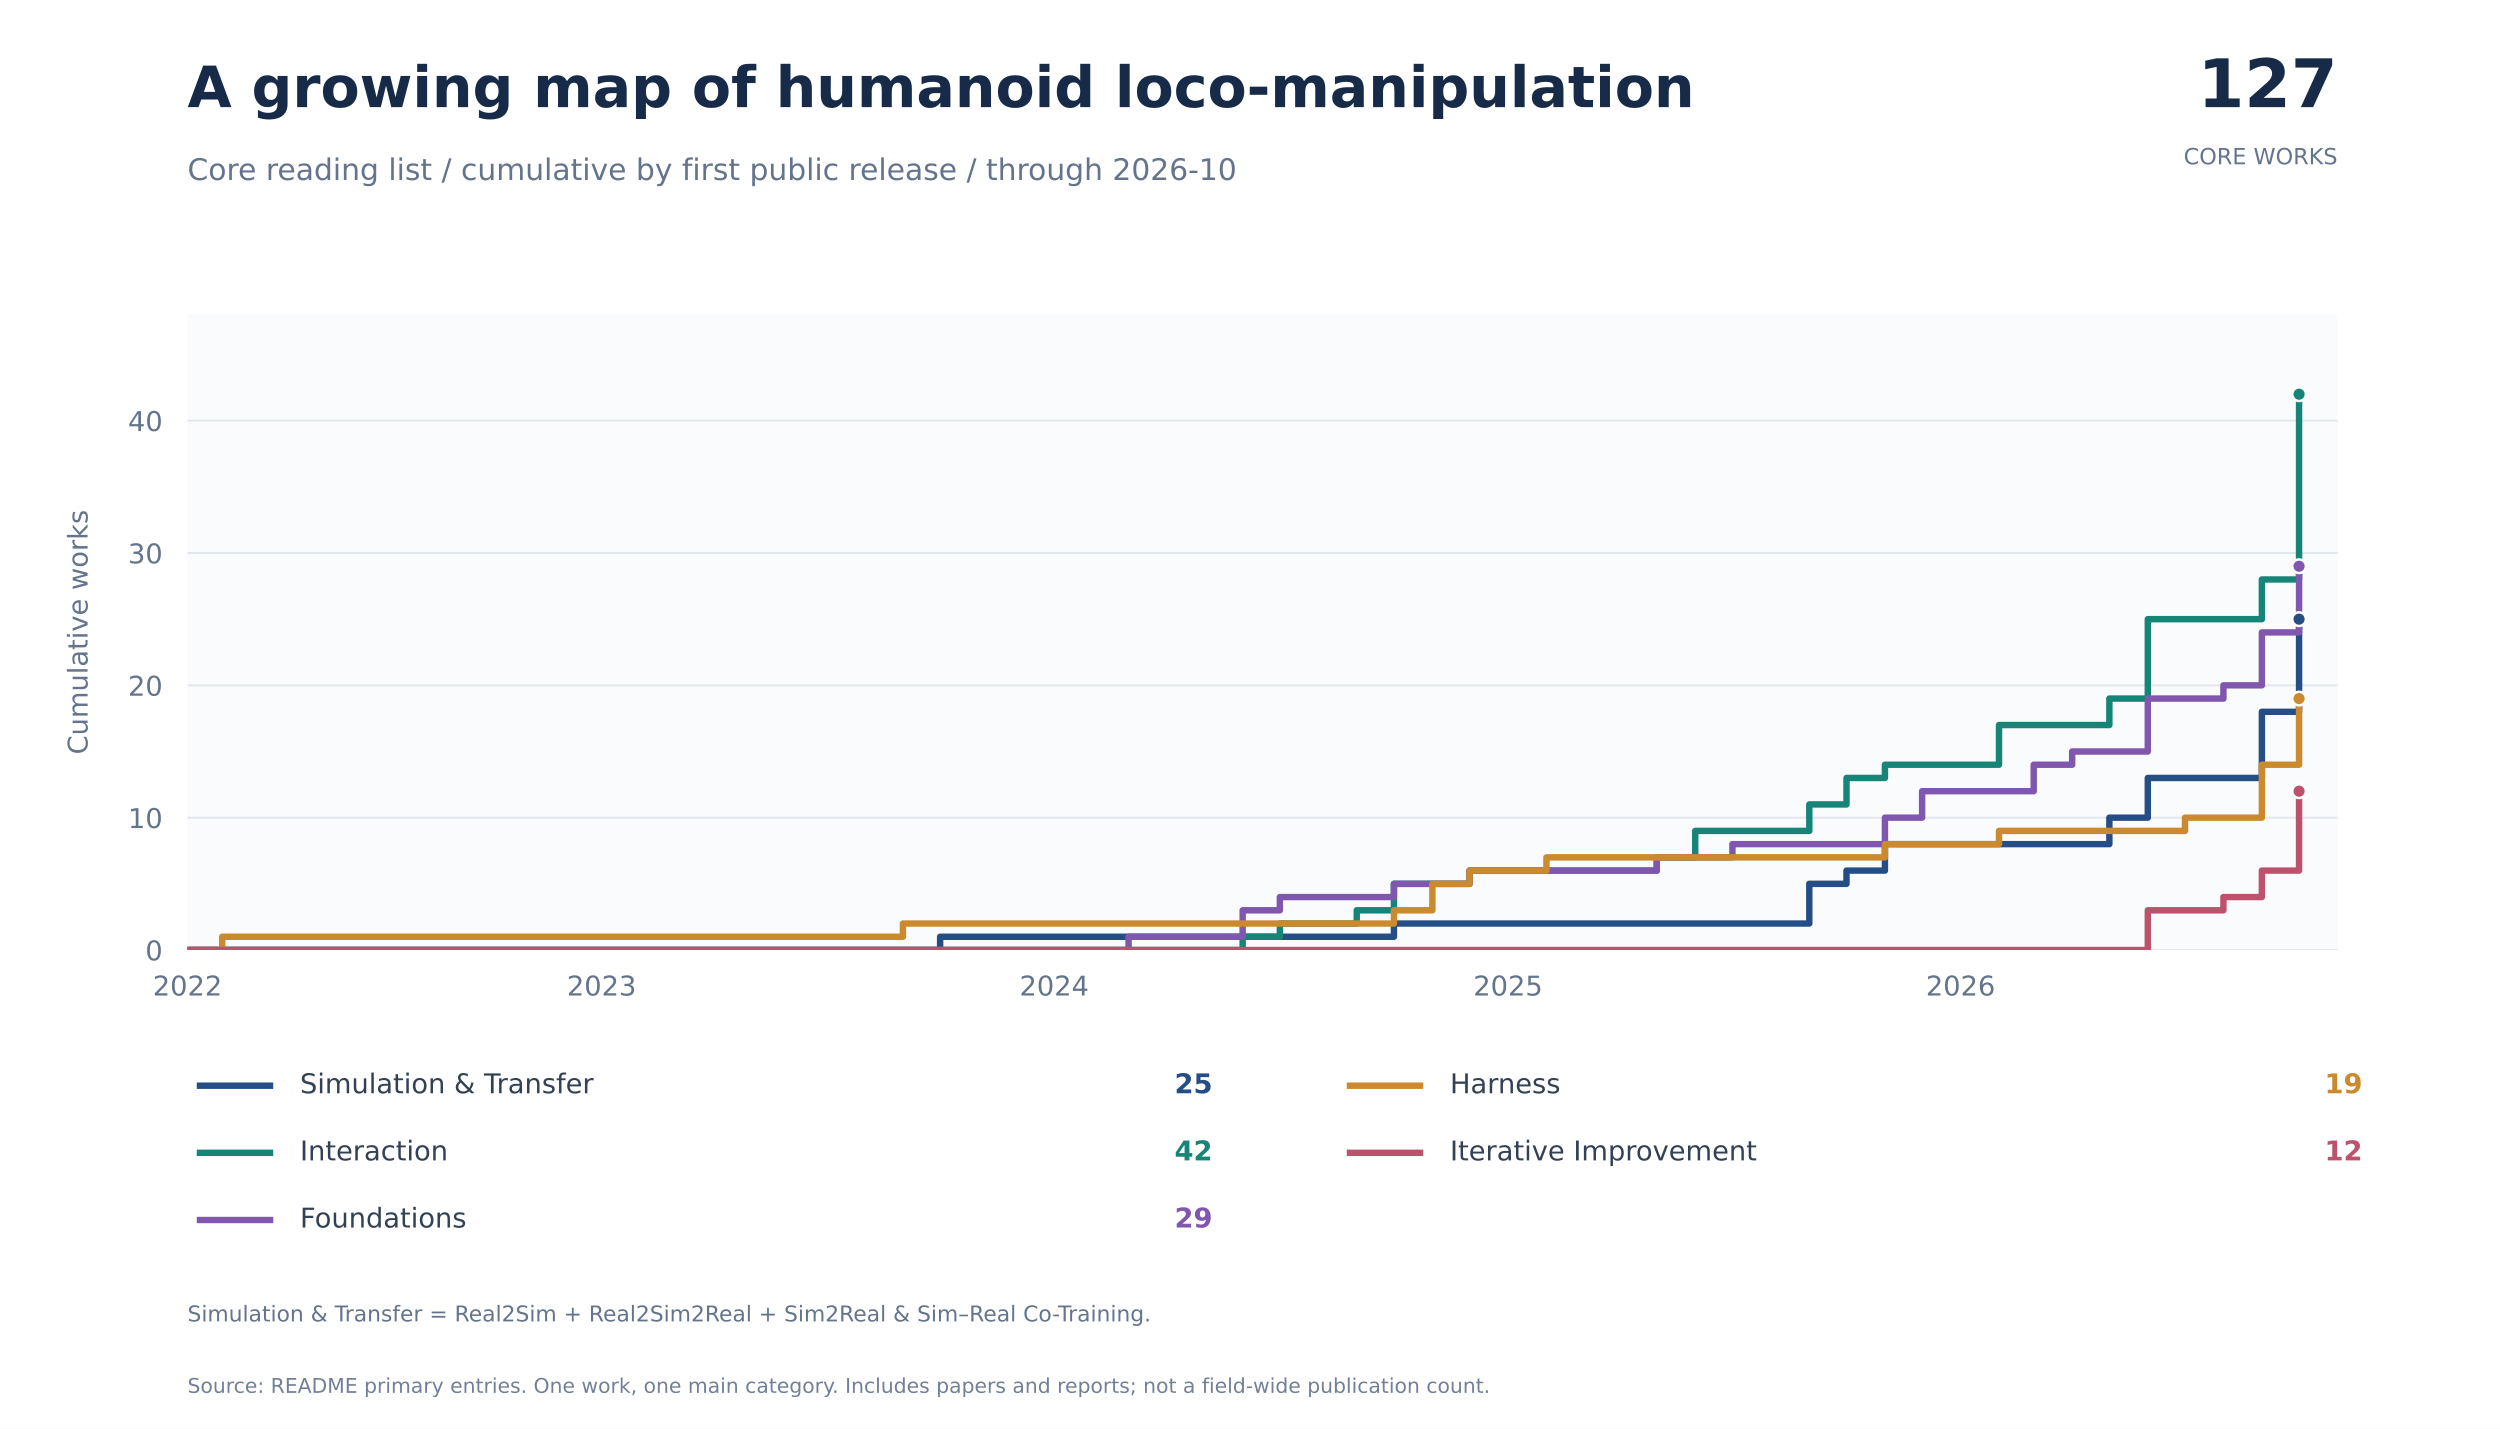
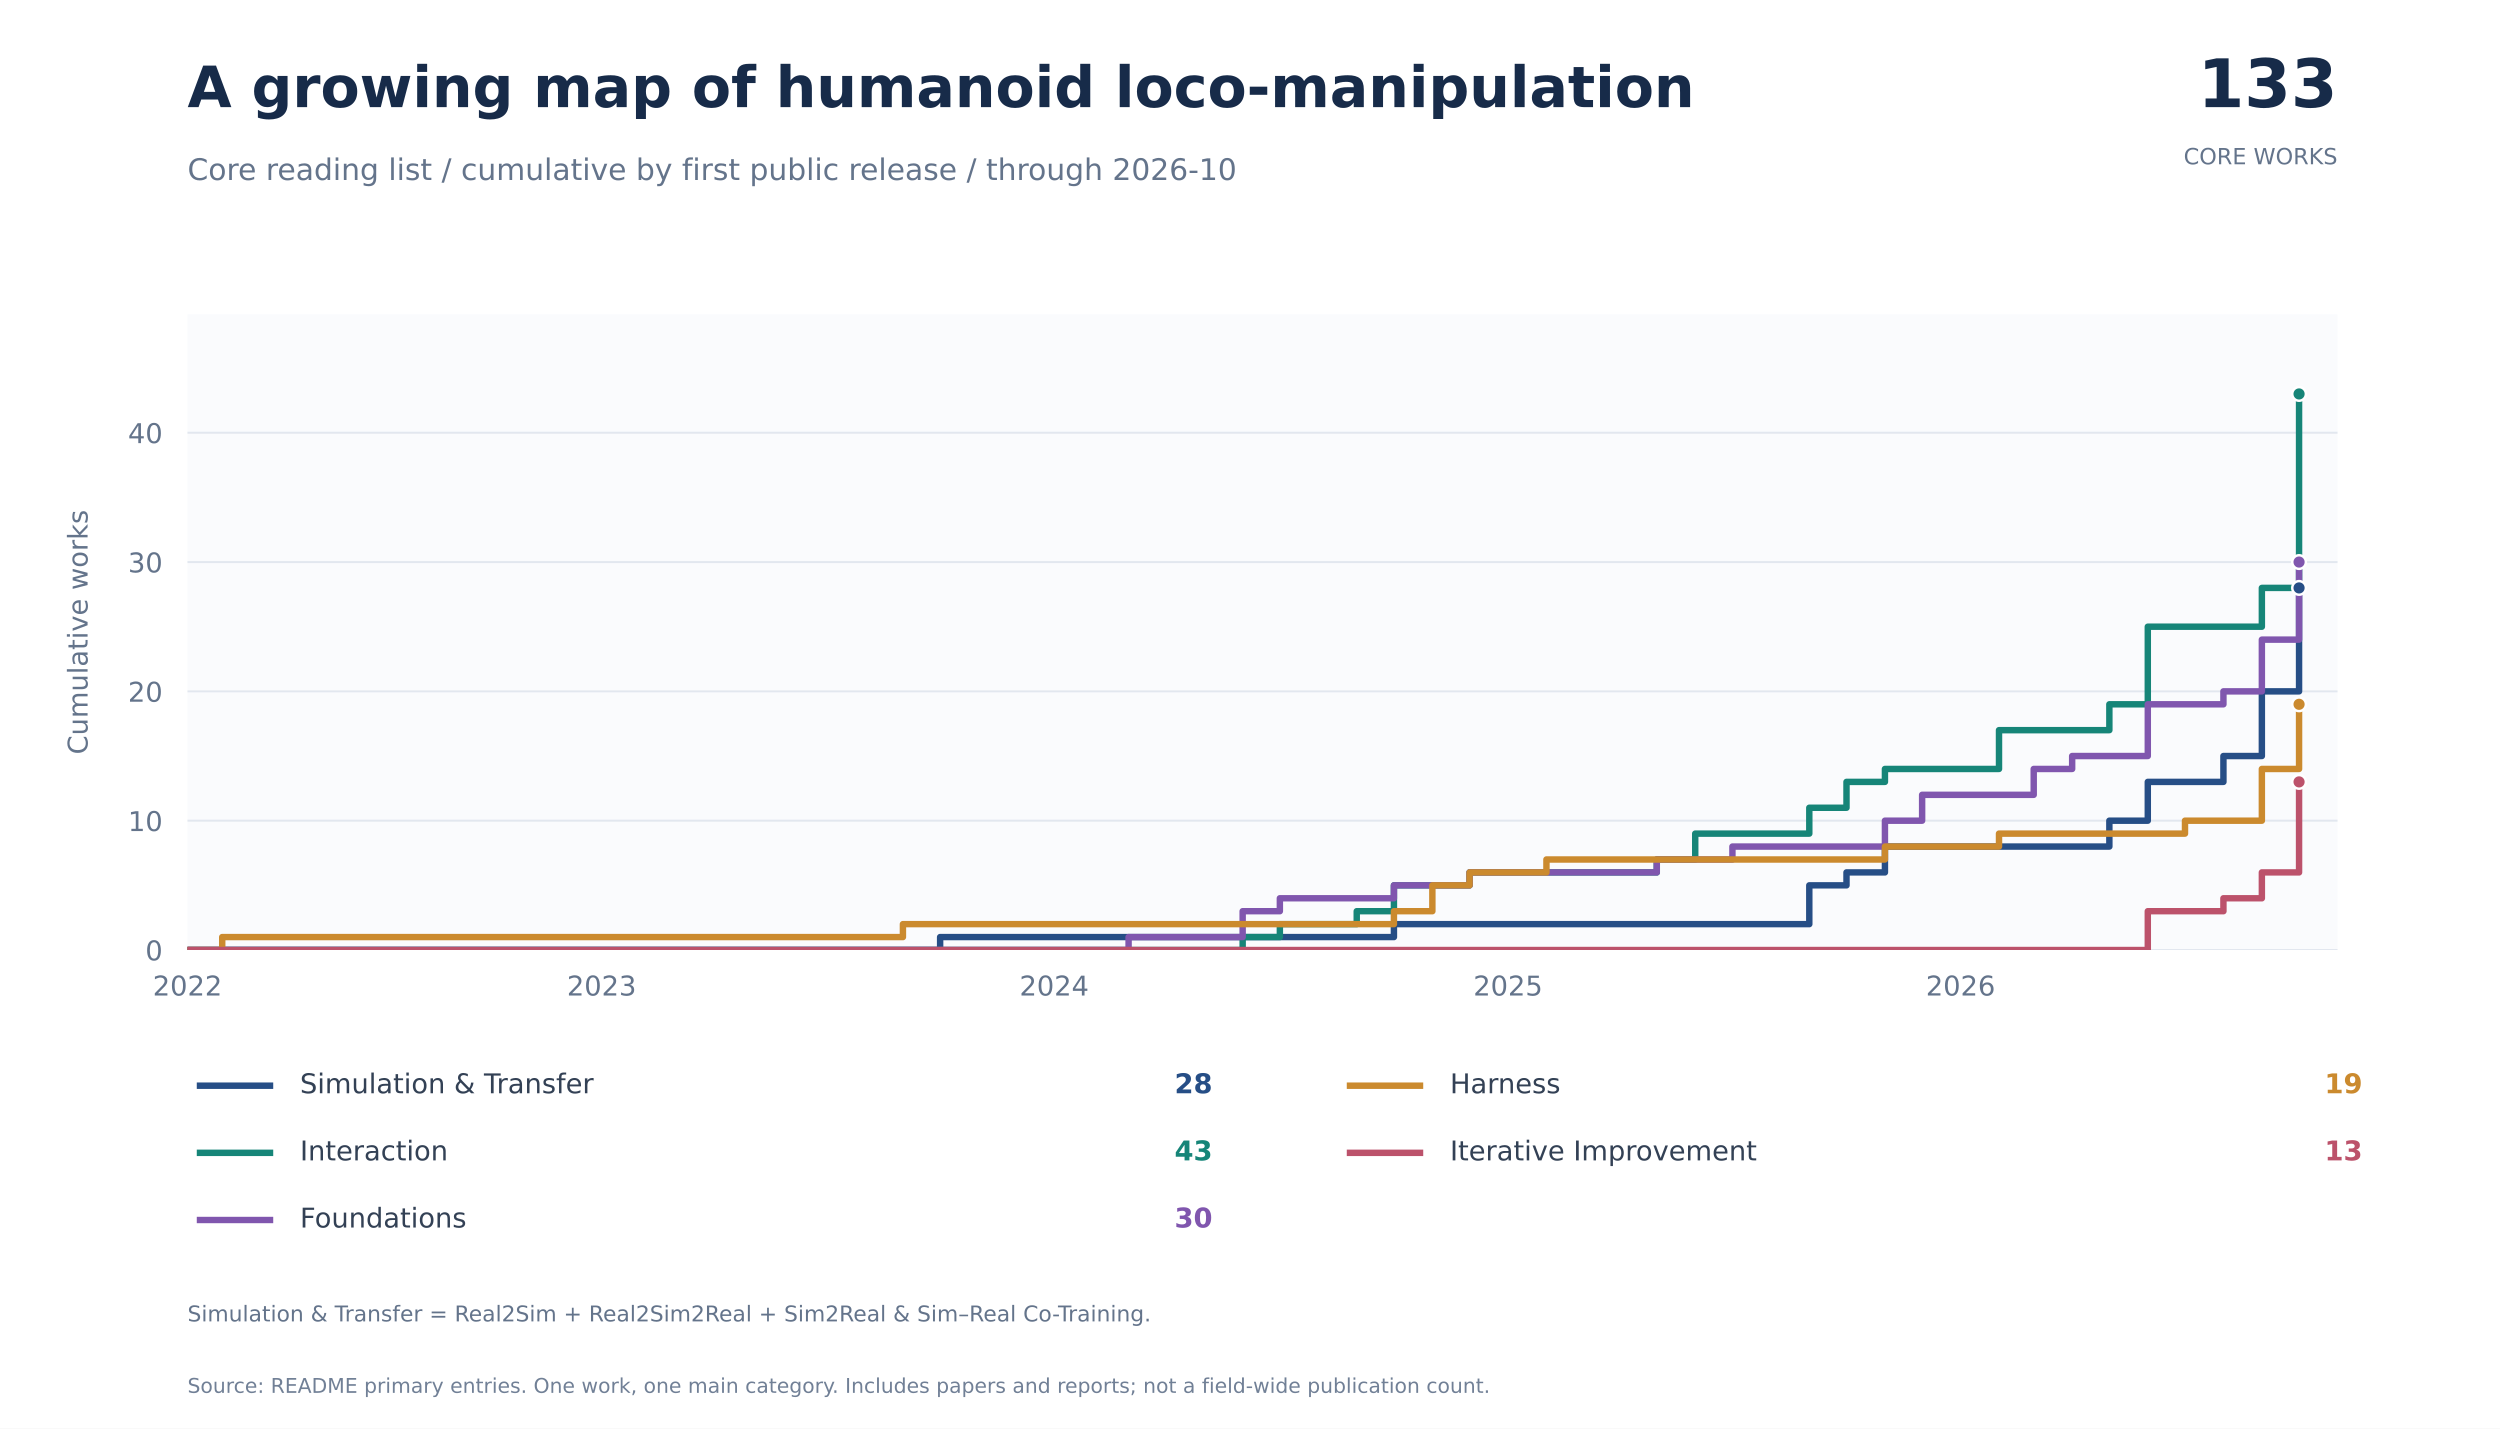
<svg xmlns="http://www.w3.org/2000/svg" xmlns:xlink="http://www.w3.org/1999/xlink" width="1008pt" height="576pt" viewBox="0 0 1008 576" version="1.1">
  <defs>
    <style type="text/css">*{stroke-linejoin: round; stroke-linecap: butt}</style>
  </defs>
  <g id="figure_1">
    <g id="patch_1">
      <path d="M 0 576  L 1008 576  L 1008 0  L 0 0  z " style="fill: #ffffff" />
    </g>
    <g id="axes_1">
      <g id="patch_2">
        <path d="M 75.6 383.04  L 942.48 383.04  L 942.48 126.72  L 75.6 126.72  z " style="fill: #fafbfd" />
      </g>
      <g id="matplotlib.axis_1">
        <g id="xtick_1">
          <g id="line2d_1" />
          <g id="text_1">
            <text style="font-size: 11px; font-family: 'DejaVu Sans'; text-anchor: middle; fill: #64748b" x="75.6" y="401.398" transform="rotate(-0 75.6 401.3983)">2022</text>
          </g>
        </g>
        <g id="xtick_2">
          <g id="line2d_2" />
          <g id="text_2">
            <text style="font-size: 11px; font-family: 'DejaVu Sans'; text-anchor: middle; fill: #64748b" x="242.577" y="401.398" transform="rotate(-0 242.5769 401.3983)">2023</text>
          </g>
        </g>
        <g id="xtick_3">
          <g id="line2d_3" />
          <g id="text_3">
            <text style="font-size: 11px; font-family: 'DejaVu Sans'; text-anchor: middle; fill: #64748b" x="425.052" y="401.398" transform="rotate(-0 425.0516 401.3983)">2024</text>
          </g>
        </g>
        <g id="xtick_4">
          <g id="line2d_4" />
          <g id="text_4">
            <text style="font-size: 11px; font-family: 'DejaVu Sans'; text-anchor: middle; fill: #64748b" x="608.026" y="401.398" transform="rotate(-0 608.0263 401.3983)">2025</text>
          </g>
        </g>
        <g id="xtick_5">
          <g id="line2d_5" />
          <g id="text_5">
            <text style="font-size: 11px; font-family: 'DejaVu Sans'; text-anchor: middle; fill: #64748b" x="790.501" y="401.398" transform="rotate(-0 790.501 401.3983)">2026</text>
          </g>
        </g>
        <g id="xtick_6">
          <g id="line2d_6" />
        </g>
        <g id="xtick_7">
          <g id="line2d_7" />
        </g>
        <g id="xtick_8">
          <g id="line2d_8" />
        </g>
        <g id="xtick_9">
          <g id="line2d_9" />
        </g>
        <g id="xtick_10">
          <g id="line2d_10" />
        </g>
        <g id="xtick_11">
          <g id="line2d_11" />
        </g>
        <g id="xtick_12">
          <g id="line2d_12" />
        </g>
        <g id="xtick_13">
          <g id="line2d_13" />
        </g>
        <g id="xtick_14">
          <g id="line2d_14" />
        </g>
        <g id="xtick_15">
          <g id="line2d_15" />
        </g>
        <g id="xtick_16">
          <g id="line2d_16" />
        </g>
        <g id="xtick_17">
          <g id="line2d_17" />
        </g>
        <g id="xtick_18">
          <g id="line2d_18" />
        </g>
        <g id="xtick_19">
          <g id="line2d_19" />
        </g>
        <g id="xtick_20">
          <g id="line2d_20" />
        </g>
      </g>
      <g id="matplotlib.axis_2">
        <g id="ytick_1">
          <g id="line2d_21">
            <path d="M 75.6 383.04  L 942.48 383.04  " clip-path="url(#p5ae905d9d2)" style="fill: none; stroke: #e2e7ef; stroke-width: 0.8; stroke-linecap: square" />
          </g>
          <g id="line2d_22" />
          <g id="text_6">
            <text style="font-size: 11px; font-family: 'DejaVu Sans'; text-anchor: end; fill: #64748b" x="65.6" y="387.219" transform="rotate(-0 65.6 387.2191)">0</text>
          </g>
        </g>
        <g id="ytick_2">
          <g id="line2d_23">
-             <path d="M 75.6 329.684  L 942.48 329.684  " clip-path="url(#p5ae905d9d2)" style="fill: none; stroke: #e2e7ef; stroke-width: 0.8; stroke-linecap: square" />
+             <path d="M 75.6 330.9  L 942.48 330.9  " clip-path="url(#p5ae905d9d2)" style="fill: none; stroke: #e2e7ef; stroke-width: 0.8; stroke-linecap: square" />
          </g>
          <g id="line2d_24" />
          <g id="text_7">
-             <text style="font-size: 11px; font-family: 'DejaVu Sans'; text-anchor: end; fill: #64748b" x="65.6" y="333.864" transform="rotate(-0 65.6 333.8636)">10</text>
+             <text style="font-size: 11px; font-family: 'DejaVu Sans'; text-anchor: end; fill: #64748b" x="65.6" y="335.079" transform="rotate(-0 65.6 335.0792)">10</text>
          </g>
        </g>
        <g id="ytick_3">
          <g id="line2d_25">
-             <path d="M 75.6 276.329  L 942.48 276.329  " clip-path="url(#p5ae905d9d2)" style="fill: none; stroke: #e2e7ef; stroke-width: 0.8; stroke-linecap: square" />
+             <path d="M 75.6 278.76  L 942.48 278.76  " clip-path="url(#p5ae905d9d2)" style="fill: none; stroke: #e2e7ef; stroke-width: 0.8; stroke-linecap: square" />
          </g>
          <g id="line2d_26" />
          <g id="text_8">
-             <text style="font-size: 11px; font-family: 'DejaVu Sans'; text-anchor: end; fill: #64748b" x="65.6" y="280.508" transform="rotate(-0 65.6 280.5081)">20</text>
+             <text style="font-size: 11px; font-family: 'DejaVu Sans'; text-anchor: end; fill: #64748b" x="65.6" y="282.939" transform="rotate(-0 65.6 282.9392)">20</text>
          </g>
        </g>
        <g id="ytick_4">
          <g id="line2d_27">
-             <path d="M 75.6 222.973  L 942.48 222.973  " clip-path="url(#p5ae905d9d2)" style="fill: none; stroke: #e2e7ef; stroke-width: 0.8; stroke-linecap: square" />
+             <path d="M 75.6 226.62  L 942.48 226.62  " clip-path="url(#p5ae905d9d2)" style="fill: none; stroke: #e2e7ef; stroke-width: 0.8; stroke-linecap: square" />
          </g>
          <g id="line2d_28" />
          <g id="text_9">
-             <text style="font-size: 11px; font-family: 'DejaVu Sans'; text-anchor: end; fill: #64748b" x="65.6" y="227.153" transform="rotate(-0 65.6 227.1525)">30</text>
+             <text style="font-size: 11px; font-family: 'DejaVu Sans'; text-anchor: end; fill: #64748b" x="65.6" y="230.799" transform="rotate(-0 65.6 230.7993)">30</text>
          </g>
        </g>
        <g id="ytick_5">
          <g id="line2d_29">
-             <path d="M 75.6 169.618  L 942.48 169.618  " clip-path="url(#p5ae905d9d2)" style="fill: none; stroke: #e2e7ef; stroke-width: 0.8; stroke-linecap: square" />
+             <path d="M 75.6 174.48  L 942.48 174.48  " clip-path="url(#p5ae905d9d2)" style="fill: none; stroke: #e2e7ef; stroke-width: 0.8; stroke-linecap: square" />
          </g>
          <g id="line2d_30" />
          <g id="text_10">
-             <text style="font-size: 11px; font-family: 'DejaVu Sans'; text-anchor: end; fill: #64748b" x="65.6" y="173.797" transform="rotate(-0 65.6 173.797)">40</text>
+             <text style="font-size: 11px; font-family: 'DejaVu Sans'; text-anchor: end; fill: #64748b" x="65.6" y="178.659" transform="rotate(-0 65.6 178.6593)">40</text>
          </g>
        </g>
        <g id="text_11">
          <text style="font-size: 11px; font-family: 'DejaVu Sans'; text-anchor: middle; fill: #64748b" x="35.315" y="254.88" transform="rotate(-90 35.31484 254.88)">Cumulative works</text>
        </g>
      </g>
      <g id="line2d_31">
-         <path d="M 75.6 383.04  L 89.598 383.04  L 89.598 383.04  L 105.096 383.04  L 105.096 383.04  L 120.094 383.04  L 120.094 383.04  L 135.592 383.04  L 135.592 383.04  L 150.59 383.04  L 150.59 383.04  L 166.087 383.04  L 166.087 383.04  L 181.585 383.04  L 181.585 383.04  L 196.583 383.04  L 196.583 383.04  L 212.081 383.04  L 212.081 383.04  L 227.079 383.04  L 227.079 383.04  L 242.577 383.04  L 242.577 383.04  L 258.075 383.04  L 258.075 383.04  L 272.073 383.04  L 272.073 383.04  L 287.571 383.04  L 287.571 383.04  L 302.569 383.04  L 302.569 383.04  L 318.066 383.04  L 318.066 383.04  L 333.064 383.04  L 333.064 383.04  L 348.562 383.04  L 348.562 383.04  L 364.06 383.04  L 364.06 383.04  L 379.058 383.04  L 379.058 377.704  L 394.556 377.704  L 394.556 377.704  L 409.554 377.704  L 409.554 377.704  L 425.052 377.704  L 425.052 377.704  L 440.549 377.704  L 440.549 377.704  L 455.047 377.704  L 455.047 377.704  L 470.545 377.704  L 470.545 377.704  L 485.543 377.704  L 485.543 377.704  L 501.041 377.704  L 501.041 377.704  L 516.039 377.704  L 516.039 377.704  L 531.537 377.704  L 531.537 377.704  L 547.035 377.704  L 547.035 377.704  L 562.033 377.704  L 562.033 372.369  L 577.531 372.369  L 577.531 372.369  L 592.528 372.369  L 592.528 372.369  L 608.026 372.369  L 608.026 372.369  L 623.524 372.369  L 623.524 372.369  L 637.522 372.369  L 637.522 372.369  L 653.02 372.369  L 653.02 372.369  L 668.018 372.369  L 668.018 372.369  L 683.516 372.369  L 683.516 372.369  L 698.514 372.369  L 698.514 372.369  L 714.012 372.369  L 714.012 372.369  L 729.509 372.369  L 729.509 356.362  L 744.507 356.362  L 744.507 351.027  L 760.005 351.027  L 760.005 340.356  L 775.003 340.356  L 775.003 340.356  L 790.501 340.356  L 790.501 340.356  L 805.999 340.356  L 805.999 340.356  L 819.997 340.356  L 819.997 340.356  L 835.495 340.356  L 835.495 340.356  L 850.493 340.356  L 850.493 329.684  L 865.991 329.684  L 865.991 313.678  L 880.989 313.678  L 880.989 313.678  L 896.486 313.678  L 896.486 313.678  L 911.984 313.678  L 911.984 287  L 926.982 287  L 926.982 249.651  " clip-path="url(#p5ae905d9d2)" style="fill: none; stroke: #264e86; stroke-width: 2.6; stroke-linecap: square" />
+         <path d="M 75.6 383.04  L 89.598 383.04  L 89.598 383.04  L 105.096 383.04  L 105.096 383.04  L 120.094 383.04  L 120.094 383.04  L 135.592 383.04  L 135.592 383.04  L 150.59 383.04  L 150.59 383.04  L 166.087 383.04  L 166.087 383.04  L 181.585 383.04  L 181.585 383.04  L 196.583 383.04  L 196.583 383.04  L 212.081 383.04  L 212.081 383.04  L 227.079 383.04  L 227.079 383.04  L 242.577 383.04  L 242.577 383.04  L 258.075 383.04  L 258.075 383.04  L 272.073 383.04  L 272.073 383.04  L 287.571 383.04  L 287.571 383.04  L 302.569 383.04  L 302.569 383.04  L 318.066 383.04  L 318.066 383.04  L 333.064 383.04  L 333.064 383.04  L 348.562 383.04  L 348.562 383.04  L 364.06 383.04  L 364.06 383.04  L 379.058 383.04  L 379.058 377.826  L 394.556 377.826  L 394.556 377.826  L 409.554 377.826  L 409.554 377.826  L 425.052 377.826  L 425.052 377.826  L 440.549 377.826  L 440.549 377.826  L 455.047 377.826  L 455.047 377.826  L 470.545 377.826  L 470.545 377.826  L 485.543 377.826  L 485.543 377.826  L 501.041 377.826  L 501.041 377.826  L 516.039 377.826  L 516.039 377.826  L 531.537 377.826  L 531.537 377.826  L 547.035 377.826  L 547.035 377.826  L 562.033 377.826  L 562.033 372.612  L 577.531 372.612  L 577.531 372.612  L 592.528 372.612  L 592.528 372.612  L 608.026 372.612  L 608.026 372.612  L 623.524 372.612  L 623.524 372.612  L 637.522 372.612  L 637.522 372.612  L 653.02 372.612  L 653.02 372.612  L 668.018 372.612  L 668.018 372.612  L 683.516 372.612  L 683.516 372.612  L 698.514 372.612  L 698.514 372.612  L 714.012 372.612  L 714.012 372.612  L 729.509 372.612  L 729.509 356.97  L 744.507 356.97  L 744.507 351.756  L 760.005 351.756  L 760.005 341.328  L 775.003 341.328  L 775.003 341.328  L 790.501 341.328  L 790.501 341.328  L 805.999 341.328  L 805.999 341.328  L 819.997 341.328  L 819.997 341.328  L 835.495 341.328  L 835.495 341.328  L 850.493 341.328  L 850.493 330.9  L 865.991 330.9  L 865.991 315.258  L 880.989 315.258  L 880.989 315.258  L 896.486 315.258  L 896.486 304.83  L 911.984 304.83  L 911.984 278.76  L 926.982 278.76  L 926.982 237.048  " clip-path="url(#p5ae905d9d2)" style="fill: none; stroke: #264e86; stroke-width: 2.6; stroke-linecap: square" />
      </g>
      <g id="line2d_32">
-         <path d="M 75.6 383.04  L 89.598 383.04  L 89.598 383.04  L 105.096 383.04  L 105.096 383.04  L 120.094 383.04  L 120.094 383.04  L 135.592 383.04  L 135.592 383.04  L 150.59 383.04  L 150.59 383.04  L 166.087 383.04  L 166.087 383.04  L 181.585 383.04  L 181.585 383.04  L 196.583 383.04  L 196.583 383.04  L 212.081 383.04  L 212.081 383.04  L 227.079 383.04  L 227.079 383.04  L 242.577 383.04  L 242.577 383.04  L 258.075 383.04  L 258.075 383.04  L 272.073 383.04  L 272.073 383.04  L 287.571 383.04  L 287.571 383.04  L 302.569 383.04  L 302.569 383.04  L 318.066 383.04  L 318.066 383.04  L 333.064 383.04  L 333.064 383.04  L 348.562 383.04  L 348.562 383.04  L 364.06 383.04  L 364.06 383.04  L 379.058 383.04  L 379.058 383.04  L 394.556 383.04  L 394.556 383.04  L 409.554 383.04  L 409.554 383.04  L 425.052 383.04  L 425.052 383.04  L 440.549 383.04  L 440.549 383.04  L 455.047 383.04  L 455.047 383.04  L 470.545 383.04  L 470.545 383.04  L 485.543 383.04  L 485.543 383.04  L 501.041 383.04  L 501.041 377.704  L 516.039 377.704  L 516.039 372.369  L 531.537 372.369  L 531.537 372.369  L 547.035 372.369  L 547.035 367.033  L 562.033 367.033  L 562.033 356.362  L 577.531 356.362  L 577.531 356.362  L 592.528 356.362  L 592.528 351.027  L 608.026 351.027  L 608.026 351.027  L 623.524 351.027  L 623.524 351.027  L 637.522 351.027  L 637.522 351.027  L 653.02 351.027  L 653.02 351.027  L 668.018 351.027  L 668.018 345.691  L 683.516 345.691  L 683.516 335.02  L 698.514 335.02  L 698.514 335.02  L 714.012 335.02  L 714.012 335.02  L 729.509 335.02  L 729.509 324.349  L 744.507 324.349  L 744.507 313.678  L 760.005 313.678  L 760.005 308.342  L 775.003 308.342  L 775.003 308.342  L 790.501 308.342  L 790.501 308.342  L 805.999 308.342  L 805.999 292.336  L 819.997 292.336  L 819.997 292.336  L 835.495 292.336  L 835.495 292.336  L 850.493 292.336  L 850.493 281.664  L 865.991 281.664  L 865.991 249.651  L 880.989 249.651  L 880.989 249.651  L 896.486 249.651  L 896.486 249.651  L 911.984 249.651  L 911.984 233.644  L 926.982 233.644  L 926.982 158.947  " clip-path="url(#p5ae905d9d2)" style="fill: none; stroke: #168578; stroke-width: 2.6; stroke-linecap: square" />
+         <path d="M 75.6 383.04  L 89.598 383.04  L 89.598 383.04  L 105.096 383.04  L 105.096 383.04  L 120.094 383.04  L 120.094 383.04  L 135.592 383.04  L 135.592 383.04  L 150.59 383.04  L 150.59 383.04  L 166.087 383.04  L 166.087 383.04  L 181.585 383.04  L 181.585 383.04  L 196.583 383.04  L 196.583 383.04  L 212.081 383.04  L 212.081 383.04  L 227.079 383.04  L 227.079 383.04  L 242.577 383.04  L 242.577 383.04  L 258.075 383.04  L 258.075 383.04  L 272.073 383.04  L 272.073 383.04  L 287.571 383.04  L 287.571 383.04  L 302.569 383.04  L 302.569 383.04  L 318.066 383.04  L 318.066 383.04  L 333.064 383.04  L 333.064 383.04  L 348.562 383.04  L 348.562 383.04  L 364.06 383.04  L 364.06 383.04  L 379.058 383.04  L 379.058 383.04  L 394.556 383.04  L 394.556 383.04  L 409.554 383.04  L 409.554 383.04  L 425.052 383.04  L 425.052 383.04  L 440.549 383.04  L 440.549 383.04  L 455.047 383.04  L 455.047 383.04  L 470.545 383.04  L 470.545 383.04  L 485.543 383.04  L 485.543 383.04  L 501.041 383.04  L 501.041 377.826  L 516.039 377.826  L 516.039 372.612  L 531.537 372.612  L 531.537 372.612  L 547.035 372.612  L 547.035 367.398  L 562.033 367.398  L 562.033 356.97  L 577.531 356.97  L 577.531 356.97  L 592.528 356.97  L 592.528 351.756  L 608.026 351.756  L 608.026 351.756  L 623.524 351.756  L 623.524 351.756  L 637.522 351.756  L 637.522 351.756  L 653.02 351.756  L 653.02 351.756  L 668.018 351.756  L 668.018 346.542  L 683.516 346.542  L 683.516 336.114  L 698.514 336.114  L 698.514 336.114  L 714.012 336.114  L 714.012 336.114  L 729.509 336.114  L 729.509 325.686  L 744.507 325.686  L 744.507 315.258  L 760.005 315.258  L 760.005 310.044  L 775.003 310.044  L 775.003 310.044  L 790.501 310.044  L 790.501 310.044  L 805.999 310.044  L 805.999 294.402  L 819.997 294.402  L 819.997 294.402  L 835.495 294.402  L 835.495 294.402  L 850.493 294.402  L 850.493 283.974  L 865.991 283.974  L 865.991 252.69  L 880.989 252.69  L 880.989 252.69  L 896.486 252.69  L 896.486 252.69  L 911.984 252.69  L 911.984 237.048  L 926.982 237.048  L 926.982 158.838  " clip-path="url(#p5ae905d9d2)" style="fill: none; stroke: #168578; stroke-width: 2.6; stroke-linecap: square" />
      </g>
      <g id="line2d_33">
-         <path d="M 75.6 383.04  L 89.598 383.04  L 89.598 383.04  L 105.096 383.04  L 105.096 383.04  L 120.094 383.04  L 120.094 383.04  L 135.592 383.04  L 135.592 383.04  L 150.59 383.04  L 150.59 383.04  L 166.087 383.04  L 166.087 383.04  L 181.585 383.04  L 181.585 383.04  L 196.583 383.04  L 196.583 383.04  L 212.081 383.04  L 212.081 383.04  L 227.079 383.04  L 227.079 383.04  L 242.577 383.04  L 242.577 383.04  L 258.075 383.04  L 258.075 383.04  L 272.073 383.04  L 272.073 383.04  L 287.571 383.04  L 287.571 383.04  L 302.569 383.04  L 302.569 383.04  L 318.066 383.04  L 318.066 383.04  L 333.064 383.04  L 333.064 383.04  L 348.562 383.04  L 348.562 383.04  L 364.06 383.04  L 364.06 383.04  L 379.058 383.04  L 379.058 383.04  L 394.556 383.04  L 394.556 383.04  L 409.554 383.04  L 409.554 383.04  L 425.052 383.04  L 425.052 383.04  L 440.549 383.04  L 440.549 383.04  L 455.047 383.04  L 455.047 377.704  L 470.545 377.704  L 470.545 377.704  L 485.543 377.704  L 485.543 377.704  L 501.041 377.704  L 501.041 367.033  L 516.039 367.033  L 516.039 361.698  L 531.537 361.698  L 531.537 361.698  L 547.035 361.698  L 547.035 361.698  L 562.033 361.698  L 562.033 356.362  L 577.531 356.362  L 577.531 356.362  L 592.528 356.362  L 592.528 351.027  L 608.026 351.027  L 608.026 351.027  L 623.524 351.027  L 623.524 351.027  L 637.522 351.027  L 637.522 351.027  L 653.02 351.027  L 653.02 351.027  L 668.018 351.027  L 668.018 345.691  L 683.516 345.691  L 683.516 345.691  L 698.514 345.691  L 698.514 340.356  L 714.012 340.356  L 714.012 340.356  L 729.509 340.356  L 729.509 340.356  L 744.507 340.356  L 744.507 340.356  L 760.005 340.356  L 760.005 329.684  L 775.003 329.684  L 775.003 319.013  L 790.501 319.013  L 790.501 319.013  L 805.999 319.013  L 805.999 319.013  L 819.997 319.013  L 819.997 308.342  L 835.495 308.342  L 835.495 303.007  L 850.493 303.007  L 850.493 303.007  L 865.991 303.007  L 865.991 281.664  L 880.989 281.664  L 880.989 281.664  L 896.486 281.664  L 896.486 276.329  L 911.984 276.329  L 911.984 254.987  L 926.982 254.987  L 926.982 228.309  " clip-path="url(#p5ae905d9d2)" style="fill: none; stroke: #8056ae; stroke-width: 2.6; stroke-linecap: square" />
+         <path d="M 75.6 383.04  L 89.598 383.04  L 89.598 383.04  L 105.096 383.04  L 105.096 383.04  L 120.094 383.04  L 120.094 383.04  L 135.592 383.04  L 135.592 383.04  L 150.59 383.04  L 150.59 383.04  L 166.087 383.04  L 166.087 383.04  L 181.585 383.04  L 181.585 383.04  L 196.583 383.04  L 196.583 383.04  L 212.081 383.04  L 212.081 383.04  L 227.079 383.04  L 227.079 383.04  L 242.577 383.04  L 242.577 383.04  L 258.075 383.04  L 258.075 383.04  L 272.073 383.04  L 272.073 383.04  L 287.571 383.04  L 287.571 383.04  L 302.569 383.04  L 302.569 383.04  L 318.066 383.04  L 318.066 383.04  L 333.064 383.04  L 333.064 383.04  L 348.562 383.04  L 348.562 383.04  L 364.06 383.04  L 364.06 383.04  L 379.058 383.04  L 379.058 383.04  L 394.556 383.04  L 394.556 383.04  L 409.554 383.04  L 409.554 383.04  L 425.052 383.04  L 425.052 383.04  L 440.549 383.04  L 440.549 383.04  L 455.047 383.04  L 455.047 377.826  L 470.545 377.826  L 470.545 377.826  L 485.543 377.826  L 485.543 377.826  L 501.041 377.826  L 501.041 367.398  L 516.039 367.398  L 516.039 362.184  L 531.537 362.184  L 531.537 362.184  L 547.035 362.184  L 547.035 362.184  L 562.033 362.184  L 562.033 356.97  L 577.531 356.97  L 577.531 356.97  L 592.528 356.97  L 592.528 351.756  L 608.026 351.756  L 608.026 351.756  L 623.524 351.756  L 623.524 351.756  L 637.522 351.756  L 637.522 351.756  L 653.02 351.756  L 653.02 351.756  L 668.018 351.756  L 668.018 346.542  L 683.516 346.542  L 683.516 346.542  L 698.514 346.542  L 698.514 341.328  L 714.012 341.328  L 714.012 341.328  L 729.509 341.328  L 729.509 341.328  L 744.507 341.328  L 744.507 341.328  L 760.005 341.328  L 760.005 330.9  L 775.003 330.9  L 775.003 320.472  L 790.501 320.472  L 790.501 320.472  L 805.999 320.472  L 805.999 320.472  L 819.997 320.472  L 819.997 310.044  L 835.495 310.044  L 835.495 304.83  L 850.493 304.83  L 850.493 304.83  L 865.991 304.83  L 865.991 283.974  L 880.989 283.974  L 880.989 283.974  L 896.486 283.974  L 896.486 278.76  L 911.984 278.76  L 911.984 257.904  L 926.982 257.904  L 926.982 226.62  " clip-path="url(#p5ae905d9d2)" style="fill: none; stroke: #8056ae; stroke-width: 2.6; stroke-linecap: square" />
      </g>
      <g id="line2d_34">
-         <path d="M 75.6 383.04  L 89.598 383.04  L 89.598 377.704  L 105.096 377.704  L 105.096 377.704  L 120.094 377.704  L 120.094 377.704  L 135.592 377.704  L 135.592 377.704  L 150.59 377.704  L 150.59 377.704  L 166.087 377.704  L 166.087 377.704  L 181.585 377.704  L 181.585 377.704  L 196.583 377.704  L 196.583 377.704  L 212.081 377.704  L 212.081 377.704  L 227.079 377.704  L 227.079 377.704  L 242.577 377.704  L 242.577 377.704  L 258.075 377.704  L 258.075 377.704  L 272.073 377.704  L 272.073 377.704  L 287.571 377.704  L 287.571 377.704  L 302.569 377.704  L 302.569 377.704  L 318.066 377.704  L 318.066 377.704  L 333.064 377.704  L 333.064 377.704  L 348.562 377.704  L 348.562 377.704  L 364.06 377.704  L 364.06 372.369  L 379.058 372.369  L 379.058 372.369  L 394.556 372.369  L 394.556 372.369  L 409.554 372.369  L 409.554 372.369  L 425.052 372.369  L 425.052 372.369  L 440.549 372.369  L 440.549 372.369  L 455.047 372.369  L 455.047 372.369  L 470.545 372.369  L 470.545 372.369  L 485.543 372.369  L 485.543 372.369  L 501.041 372.369  L 501.041 372.369  L 516.039 372.369  L 516.039 372.369  L 531.537 372.369  L 531.537 372.369  L 547.035 372.369  L 547.035 372.369  L 562.033 372.369  L 562.033 367.033  L 577.531 367.033  L 577.531 356.362  L 592.528 356.362  L 592.528 351.027  L 608.026 351.027  L 608.026 351.027  L 623.524 351.027  L 623.524 345.691  L 637.522 345.691  L 637.522 345.691  L 653.02 345.691  L 653.02 345.691  L 668.018 345.691  L 668.018 345.691  L 683.516 345.691  L 683.516 345.691  L 698.514 345.691  L 698.514 345.691  L 714.012 345.691  L 714.012 345.691  L 729.509 345.691  L 729.509 345.691  L 744.507 345.691  L 744.507 345.691  L 760.005 345.691  L 760.005 340.356  L 775.003 340.356  L 775.003 340.356  L 790.501 340.356  L 790.501 340.356  L 805.999 340.356  L 805.999 335.02  L 819.997 335.02  L 819.997 335.02  L 835.495 335.02  L 835.495 335.02  L 850.493 335.02  L 850.493 335.02  L 865.991 335.02  L 865.991 335.02  L 880.989 335.02  L 880.989 329.684  L 896.486 329.684  L 896.486 329.684  L 911.984 329.684  L 911.984 308.342  L 926.982 308.342  L 926.982 281.664  " clip-path="url(#p5ae905d9d2)" style="fill: none; stroke: #cb8a2e; stroke-width: 2.6; stroke-linecap: square" />
+         <path d="M 75.6 383.04  L 89.598 383.04  L 89.598 377.826  L 105.096 377.826  L 105.096 377.826  L 120.094 377.826  L 120.094 377.826  L 135.592 377.826  L 135.592 377.826  L 150.59 377.826  L 150.59 377.826  L 166.087 377.826  L 166.087 377.826  L 181.585 377.826  L 181.585 377.826  L 196.583 377.826  L 196.583 377.826  L 212.081 377.826  L 212.081 377.826  L 227.079 377.826  L 227.079 377.826  L 242.577 377.826  L 242.577 377.826  L 258.075 377.826  L 258.075 377.826  L 272.073 377.826  L 272.073 377.826  L 287.571 377.826  L 287.571 377.826  L 302.569 377.826  L 302.569 377.826  L 318.066 377.826  L 318.066 377.826  L 333.064 377.826  L 333.064 377.826  L 348.562 377.826  L 348.562 377.826  L 364.06 377.826  L 364.06 372.612  L 379.058 372.612  L 379.058 372.612  L 394.556 372.612  L 394.556 372.612  L 409.554 372.612  L 409.554 372.612  L 425.052 372.612  L 425.052 372.612  L 440.549 372.612  L 440.549 372.612  L 455.047 372.612  L 455.047 372.612  L 470.545 372.612  L 470.545 372.612  L 485.543 372.612  L 485.543 372.612  L 501.041 372.612  L 501.041 372.612  L 516.039 372.612  L 516.039 372.612  L 531.537 372.612  L 531.537 372.612  L 547.035 372.612  L 547.035 372.612  L 562.033 372.612  L 562.033 367.398  L 577.531 367.398  L 577.531 356.97  L 592.528 356.97  L 592.528 351.756  L 608.026 351.756  L 608.026 351.756  L 623.524 351.756  L 623.524 346.542  L 637.522 346.542  L 637.522 346.542  L 653.02 346.542  L 653.02 346.542  L 668.018 346.542  L 668.018 346.542  L 683.516 346.542  L 683.516 346.542  L 698.514 346.542  L 698.514 346.542  L 714.012 346.542  L 714.012 346.542  L 729.509 346.542  L 729.509 346.542  L 744.507 346.542  L 744.507 346.542  L 760.005 346.542  L 760.005 341.328  L 775.003 341.328  L 775.003 341.328  L 790.501 341.328  L 790.501 341.328  L 805.999 341.328  L 805.999 336.114  L 819.997 336.114  L 819.997 336.114  L 835.495 336.114  L 835.495 336.114  L 850.493 336.114  L 850.493 336.114  L 865.991 336.114  L 865.991 336.114  L 880.989 336.114  L 880.989 330.9  L 896.486 330.9  L 896.486 330.9  L 911.984 330.9  L 911.984 310.044  L 926.982 310.044  L 926.982 283.974  " clip-path="url(#p5ae905d9d2)" style="fill: none; stroke: #cb8a2e; stroke-width: 2.6; stroke-linecap: square" />
      </g>
      <g id="line2d_35">
-         <path d="M 75.6 383.04  L 89.598 383.04  L 89.598 383.04  L 105.096 383.04  L 105.096 383.04  L 120.094 383.04  L 120.094 383.04  L 135.592 383.04  L 135.592 383.04  L 150.59 383.04  L 150.59 383.04  L 166.087 383.04  L 166.087 383.04  L 181.585 383.04  L 181.585 383.04  L 196.583 383.04  L 196.583 383.04  L 212.081 383.04  L 212.081 383.04  L 227.079 383.04  L 227.079 383.04  L 242.577 383.04  L 242.577 383.04  L 258.075 383.04  L 258.075 383.04  L 272.073 383.04  L 272.073 383.04  L 287.571 383.04  L 287.571 383.04  L 302.569 383.04  L 302.569 383.04  L 318.066 383.04  L 318.066 383.04  L 333.064 383.04  L 333.064 383.04  L 348.562 383.04  L 348.562 383.04  L 364.06 383.04  L 364.06 383.04  L 379.058 383.04  L 379.058 383.04  L 394.556 383.04  L 394.556 383.04  L 409.554 383.04  L 409.554 383.04  L 425.052 383.04  L 425.052 383.04  L 440.549 383.04  L 440.549 383.04  L 455.047 383.04  L 455.047 383.04  L 470.545 383.04  L 470.545 383.04  L 485.543 383.04  L 485.543 383.04  L 501.041 383.04  L 501.041 383.04  L 516.039 383.04  L 516.039 383.04  L 531.537 383.04  L 531.537 383.04  L 547.035 383.04  L 547.035 383.04  L 562.033 383.04  L 562.033 383.04  L 577.531 383.04  L 577.531 383.04  L 592.528 383.04  L 592.528 383.04  L 608.026 383.04  L 608.026 383.04  L 623.524 383.04  L 623.524 383.04  L 637.522 383.04  L 637.522 383.04  L 653.02 383.04  L 653.02 383.04  L 668.018 383.04  L 668.018 383.04  L 683.516 383.04  L 683.516 383.04  L 698.514 383.04  L 698.514 383.04  L 714.012 383.04  L 714.012 383.04  L 729.509 383.04  L 729.509 383.04  L 744.507 383.04  L 744.507 383.04  L 760.005 383.04  L 760.005 383.04  L 775.003 383.04  L 775.003 383.04  L 790.501 383.04  L 790.501 383.04  L 805.999 383.04  L 805.999 383.04  L 819.997 383.04  L 819.997 383.04  L 835.495 383.04  L 835.495 383.04  L 850.493 383.04  L 850.493 383.04  L 865.991 383.04  L 865.991 367.033  L 880.989 367.033  L 880.989 367.033  L 896.486 367.033  L 896.486 361.698  L 911.984 361.698  L 911.984 351.027  L 926.982 351.027  L 926.982 319.013  " clip-path="url(#p5ae905d9d2)" style="fill: none; stroke: #bc526b; stroke-width: 2.6; stroke-linecap: square" />
+         <path d="M 75.6 383.04  L 89.598 383.04  L 89.598 383.04  L 105.096 383.04  L 105.096 383.04  L 120.094 383.04  L 120.094 383.04  L 135.592 383.04  L 135.592 383.04  L 150.59 383.04  L 150.59 383.04  L 166.087 383.04  L 166.087 383.04  L 181.585 383.04  L 181.585 383.04  L 196.583 383.04  L 196.583 383.04  L 212.081 383.04  L 212.081 383.04  L 227.079 383.04  L 227.079 383.04  L 242.577 383.04  L 242.577 383.04  L 258.075 383.04  L 258.075 383.04  L 272.073 383.04  L 272.073 383.04  L 287.571 383.04  L 287.571 383.04  L 302.569 383.04  L 302.569 383.04  L 318.066 383.04  L 318.066 383.04  L 333.064 383.04  L 333.064 383.04  L 348.562 383.04  L 348.562 383.04  L 364.06 383.04  L 364.06 383.04  L 379.058 383.04  L 379.058 383.04  L 394.556 383.04  L 394.556 383.04  L 409.554 383.04  L 409.554 383.04  L 425.052 383.04  L 425.052 383.04  L 440.549 383.04  L 440.549 383.04  L 455.047 383.04  L 455.047 383.04  L 470.545 383.04  L 470.545 383.04  L 485.543 383.04  L 485.543 383.04  L 501.041 383.04  L 501.041 383.04  L 516.039 383.04  L 516.039 383.04  L 531.537 383.04  L 531.537 383.04  L 547.035 383.04  L 547.035 383.04  L 562.033 383.04  L 562.033 383.04  L 577.531 383.04  L 577.531 383.04  L 592.528 383.04  L 592.528 383.04  L 608.026 383.04  L 608.026 383.04  L 623.524 383.04  L 623.524 383.04  L 637.522 383.04  L 637.522 383.04  L 653.02 383.04  L 653.02 383.04  L 668.018 383.04  L 668.018 383.04  L 683.516 383.04  L 683.516 383.04  L 698.514 383.04  L 698.514 383.04  L 714.012 383.04  L 714.012 383.04  L 729.509 383.04  L 729.509 383.04  L 744.507 383.04  L 744.507 383.04  L 760.005 383.04  L 760.005 383.04  L 775.003 383.04  L 775.003 383.04  L 790.501 383.04  L 790.501 383.04  L 805.999 383.04  L 805.999 383.04  L 819.997 383.04  L 819.997 383.04  L 835.495 383.04  L 835.495 383.04  L 850.493 383.04  L 850.493 383.04  L 865.991 383.04  L 865.991 367.398  L 880.989 367.398  L 880.989 367.398  L 896.486 367.398  L 896.486 362.184  L 911.984 362.184  L 911.984 351.756  L 926.982 351.756  L 926.982 315.258  " clip-path="url(#p5ae905d9d2)" style="fill: none; stroke: #bc526b; stroke-width: 2.6; stroke-linecap: square" />
      </g>
      <g id="line2d_36">
        <defs>
          <path id="m63bd750285" d="M 0 2.75  C 0.729 2.75 1.429 2.46 1.945 1.945  C 2.46 1.429 2.75 0.729 2.75 0  C 2.75 -0.729 2.46 -1.429 1.945 -1.945  C 1.429 -2.46 0.729 -2.75 0 -2.75  C -0.729 -2.75 -1.429 -2.46 -1.945 -1.945  C -2.46 -1.429 -2.75 -0.729 -2.75 0  C -2.75 0.729 -2.46 1.429 -1.945 1.945  C -1.429 2.46 -0.729 2.75 0 2.75  z " style="stroke: #ffffff" />
        </defs>
        <g clip-path="url(#p5ae905d9d2)">
-           <use xlink:href="#m63bd750285" x="926.982" y="249.651" style="fill: #264e86; stroke: #ffffff" />
+           <use xlink:href="#m63bd750285" x="926.982" y="237.048" style="fill: #264e86; stroke: #ffffff" />
        </g>
      </g>
      <g id="line2d_37">
        <defs>
          <path id="m50494bccf2" d="M 0 2.75  C 0.729 2.75 1.429 2.46 1.945 1.945  C 2.46 1.429 2.75 0.729 2.75 0  C 2.75 -0.729 2.46 -1.429 1.945 -1.945  C 1.429 -2.46 0.729 -2.75 0 -2.75  C -0.729 -2.75 -1.429 -2.46 -1.945 -1.945  C -2.46 -1.429 -2.75 -0.729 -2.75 0  C -2.75 0.729 -2.46 1.429 -1.945 1.945  C -1.429 2.46 -0.729 2.75 0 2.75  z " style="stroke: #ffffff" />
        </defs>
        <g clip-path="url(#p5ae905d9d2)">
-           <use xlink:href="#m50494bccf2" x="926.982" y="158.947" style="fill: #168578; stroke: #ffffff" />
+           <use xlink:href="#m50494bccf2" x="926.982" y="158.838" style="fill: #168578; stroke: #ffffff" />
        </g>
      </g>
      <g id="line2d_38">
        <defs>
          <path id="m8d0396ce1b" d="M 0 2.75  C 0.729 2.75 1.429 2.46 1.945 1.945  C 2.46 1.429 2.75 0.729 2.75 0  C 2.75 -0.729 2.46 -1.429 1.945 -1.945  C 1.429 -2.46 0.729 -2.75 0 -2.75  C -0.729 -2.75 -1.429 -2.46 -1.945 -1.945  C -2.46 -1.429 -2.75 -0.729 -2.75 0  C -2.75 0.729 -2.46 1.429 -1.945 1.945  C -1.429 2.46 -0.729 2.75 0 2.75  z " style="stroke: #ffffff" />
        </defs>
        <g clip-path="url(#p5ae905d9d2)">
-           <use xlink:href="#m8d0396ce1b" x="926.982" y="228.309" style="fill: #8056ae; stroke: #ffffff" />
+           <use xlink:href="#m8d0396ce1b" x="926.982" y="226.62" style="fill: #8056ae; stroke: #ffffff" />
        </g>
      </g>
      <g id="line2d_39">
        <defs>
          <path id="m152ec8ed35" d="M 0 2.75  C 0.729 2.75 1.429 2.46 1.945 1.945  C 2.46 1.429 2.75 0.729 2.75 0  C 2.75 -0.729 2.46 -1.429 1.945 -1.945  C 1.429 -2.46 0.729 -2.75 0 -2.75  C -0.729 -2.75 -1.429 -2.46 -1.945 -1.945  C -2.46 -1.429 -2.75 -0.729 -2.75 0  C -2.75 0.729 -2.46 1.429 -1.945 1.945  C -1.429 2.46 -0.729 2.75 0 2.75  z " style="stroke: #ffffff" />
        </defs>
        <g clip-path="url(#p5ae905d9d2)">
-           <use xlink:href="#m152ec8ed35" x="926.982" y="281.664" style="fill: #cb8a2e; stroke: #ffffff" />
+           <use xlink:href="#m152ec8ed35" x="926.982" y="283.974" style="fill: #cb8a2e; stroke: #ffffff" />
        </g>
      </g>
      <g id="line2d_40">
        <defs>
          <path id="mf0dee49bab" d="M 0 2.75  C 0.729 2.75 1.429 2.46 1.945 1.945  C 2.46 1.429 2.75 0.729 2.75 0  C 2.75 -0.729 2.46 -1.429 1.945 -1.945  C 1.429 -2.46 0.729 -2.75 0 -2.75  C -0.729 -2.75 -1.429 -2.46 -1.945 -1.945  C -2.46 -1.429 -2.75 -0.729 -2.75 0  C -2.75 0.729 -2.46 1.429 -1.945 1.945  C -1.429 2.46 -0.729 2.75 0 2.75  z " style="stroke: #ffffff" />
        </defs>
        <g clip-path="url(#p5ae905d9d2)">
-           <use xlink:href="#mf0dee49bab" x="926.982" y="319.013" style="fill: #bc526b; stroke: #ffffff" />
+           <use xlink:href="#mf0dee49bab" x="926.982" y="315.258" style="fill: #bc526b; stroke: #ffffff" />
        </g>
      </g>
    </g>
    <g id="line2d_41">
      <path d="M 80.64 437.76  L 108.864 437.76  " style="fill: none; stroke: #264e86; stroke-width: 2.6; stroke-linecap: square" />
    </g>
    <g id="line2d_42">
      <path d="M 80.64 464.832  L 108.864 464.832  " style="fill: none; stroke: #168578; stroke-width: 2.6; stroke-linecap: square" />
    </g>
    <g id="line2d_43">
      <path d="M 80.64 491.904  L 108.864 491.904  " style="fill: none; stroke: #8056ae; stroke-width: 2.6; stroke-linecap: square" />
    </g>
    <g id="line2d_44">
      <path d="M 544.32 437.76  L 572.544 437.76  " style="fill: none; stroke: #cb8a2e; stroke-width: 2.6; stroke-linecap: square" />
    </g>
    <g id="line2d_45">
      <path d="M 544.32 464.832  L 572.544 464.832  " style="fill: none; stroke: #bc526b; stroke-width: 2.6; stroke-linecap: square" />
    </g>
    <g id="text_12">
      <text style="font-weight: 700; font-size: 23px; font-family: 'DejaVu Sans'; text-anchor: start; fill: #172b49" x="75.6" y="43.2" transform="rotate(-0 75.6 43.2)">A growing map of humanoid loco-manipulation</text>
    </g>
    <g id="text_13">
      <text style="font-size: 12px; font-family: 'DejaVu Sans'; text-anchor: start; fill: #64748b" x="75.6" y="72.576" transform="rotate(-0 75.6 72.576)">Core reading list  /  cumulative by first public release  /  through 2026-10</text>
    </g>
    <g id="text_14">
-       <text style="font-weight: 700; font-size: 27px; font-family: 'DejaVu Sans'; text-anchor: end; fill: #172b49" x="942.48" y="43.2" transform="rotate(-0 942.48 43.2)">127</text>
+       <text style="font-weight: 700; font-size: 27px; font-family: 'DejaVu Sans'; text-anchor: end; fill: #172b49" x="942.48" y="43.2" transform="rotate(-0 942.48 43.2)">133</text>
    </g>
    <g id="text_15">
      <text style="font-size: 9px; font-family: 'DejaVu Sans'; text-anchor: end; fill: #64748b" x="942.48" y="66.24" transform="rotate(-0 942.48 66.24)">CORE WORKS</text>
    </g>
    <g id="text_16">
      <text style="font-size: 11px; font-family: 'DejaVu Sans'; text-anchor: start; fill: #334155" x="120.96" y="440.795" transform="rotate(-0 120.96 440.7953)">Simulation &amp; Transfer</text>
    </g>
    <g id="text_17">
-       <text style="font-weight: 700; font-size: 11px; font-family: 'DejaVu Sans'; text-anchor: end; fill: #264e86" x="488.88" y="440.795" transform="rotate(-0 488.88 440.7953)">25</text>
+       <text style="font-weight: 700; font-size: 11px; font-family: 'DejaVu Sans'; text-anchor: end; fill: #264e86" x="488.88" y="440.795" transform="rotate(-0 488.88 440.7953)">28</text>
    </g>
    <g id="text_18">
      <text style="font-size: 11px; font-family: 'DejaVu Sans'; text-anchor: start; fill: #334155" x="120.96" y="467.867" transform="rotate(-0 120.96 467.8673)">Interaction</text>
    </g>
    <g id="text_19">
-       <text style="font-weight: 700; font-size: 11px; font-family: 'DejaVu Sans'; text-anchor: end; fill: #168578" x="488.88" y="467.867" transform="rotate(-0 488.88 467.8673)">42</text>
+       <text style="font-weight: 700; font-size: 11px; font-family: 'DejaVu Sans'; text-anchor: end; fill: #168578" x="488.88" y="467.867" transform="rotate(-0 488.88 467.8673)">43</text>
    </g>
    <g id="text_20">
      <text style="font-size: 11px; font-family: 'DejaVu Sans'; text-anchor: start; fill: #334155" x="120.96" y="494.939" transform="rotate(-0 120.96 494.9393)">Foundations</text>
    </g>
    <g id="text_21">
-       <text style="font-weight: 700; font-size: 11px; font-family: 'DejaVu Sans'; text-anchor: end; fill: #8056ae" x="488.88" y="494.939" transform="rotate(-0 488.88 494.9393)">29</text>
+       <text style="font-weight: 700; font-size: 11px; font-family: 'DejaVu Sans'; text-anchor: end; fill: #8056ae" x="488.88" y="494.939" transform="rotate(-0 488.88 494.9393)">30</text>
    </g>
    <g id="text_22">
      <text style="font-size: 11px; font-family: 'DejaVu Sans'; text-anchor: start; fill: #334155" x="584.64" y="440.795" transform="rotate(-0 584.64 440.7953)">Harness</text>
    </g>
    <g id="text_23">
      <text style="font-weight: 700; font-size: 11px; font-family: 'DejaVu Sans'; text-anchor: end; fill: #cb8a2e" x="952.56" y="440.795" transform="rotate(-0 952.56 440.7953)">19</text>
    </g>
    <g id="text_24">
      <text style="font-size: 11px; font-family: 'DejaVu Sans'; text-anchor: start; fill: #334155" x="584.64" y="467.867" transform="rotate(-0 584.64 467.8673)">Iterative Improvement</text>
    </g>
    <g id="text_25">
-       <text style="font-weight: 700; font-size: 11px; font-family: 'DejaVu Sans'; text-anchor: end; fill: #bc526b" x="952.56" y="467.867" transform="rotate(-0 952.56 467.8673)">12</text>
+       <text style="font-weight: 700; font-size: 11px; font-family: 'DejaVu Sans'; text-anchor: end; fill: #bc526b" x="952.56" y="467.867" transform="rotate(-0 952.56 467.8673)">13</text>
    </g>
    <g id="text_26">
      <text style="font-size: 8.8px; font-family: 'DejaVu Sans'; text-anchor: start; fill: #64748b" x="75.6" y="532.8" transform="rotate(-0 75.6 532.8)">Simulation &amp; Transfer = Real2Sim + Real2Sim2Real + Sim2Real &amp; Sim–Real Co-Training.</text>
    </g>
    <g id="text_27">
      <text style="font-size: 8.2px; font-family: 'DejaVu Sans'; text-anchor: start; fill: #718096" x="75.6" y="561.6" transform="rotate(-0 75.6 561.6)">Source: README primary entries. One work, one main category. Includes papers and reports; not a field-wide publication count.</text>
    </g>
  </g>
  <defs>
    <clipPath id="p5ae905d9d2">
      <rect x="75.6" y="126.72" width="866.88" height="256.32" />
    </clipPath>
  </defs>
</svg>
